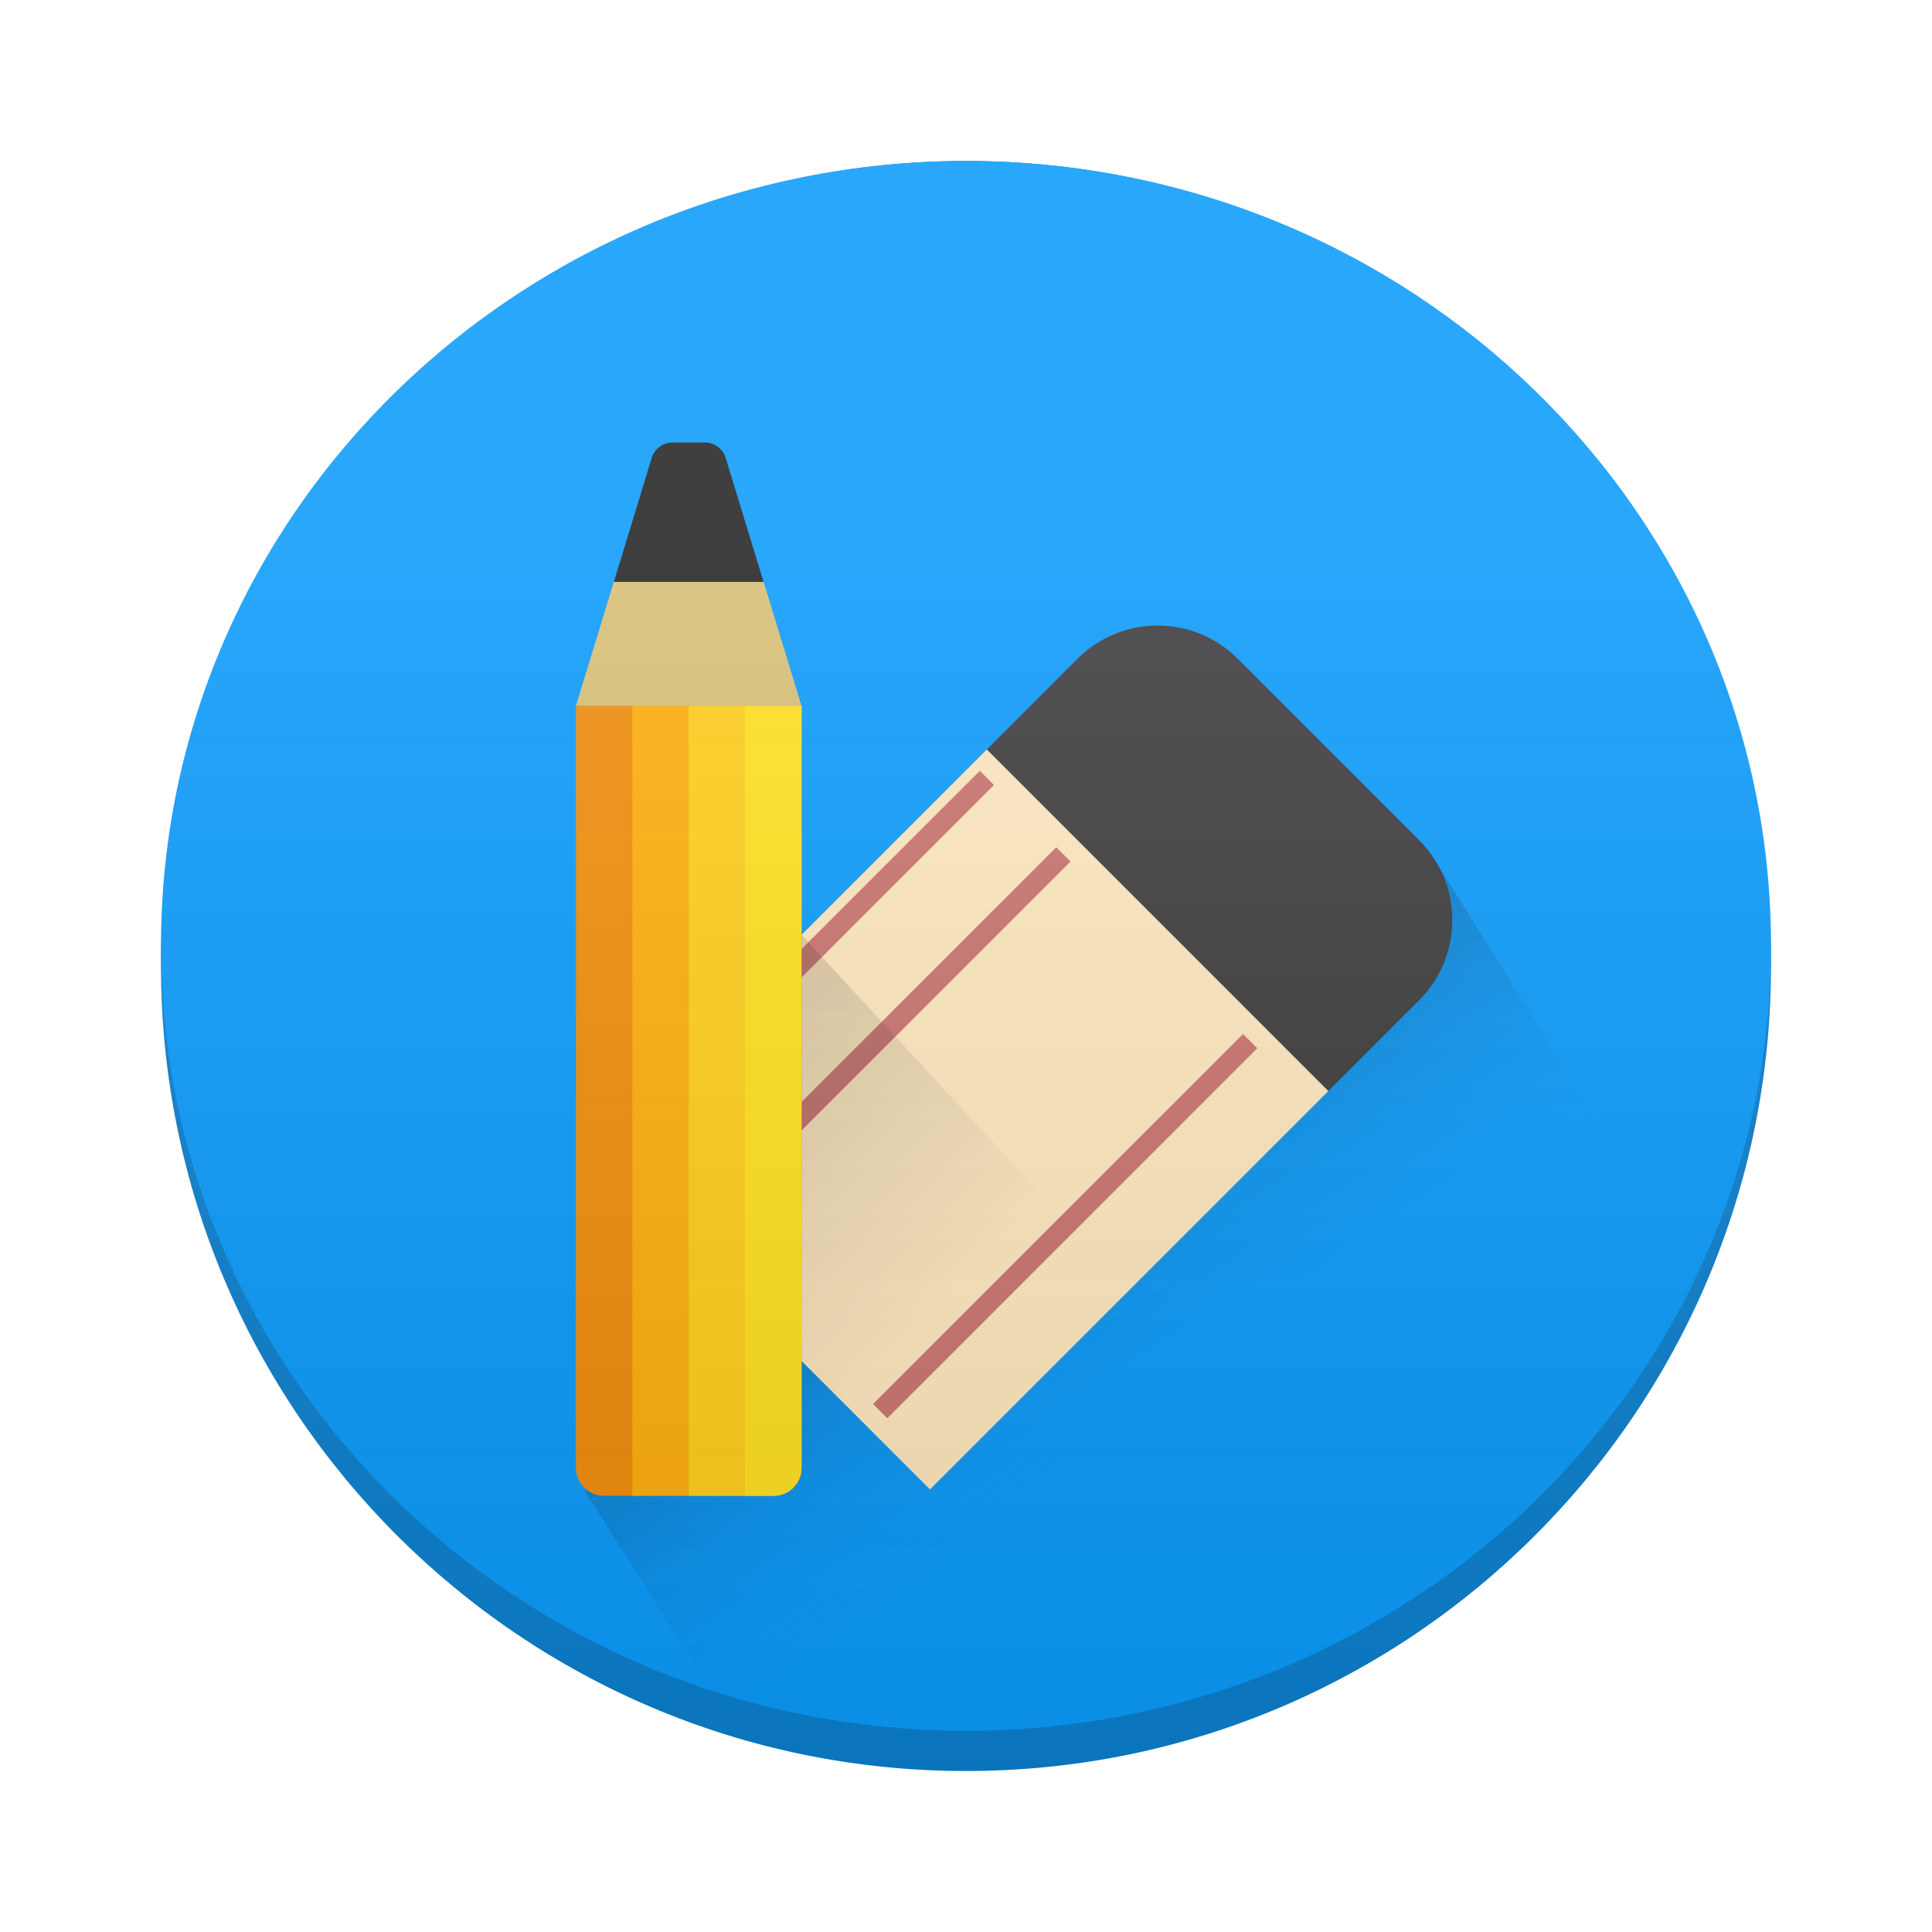
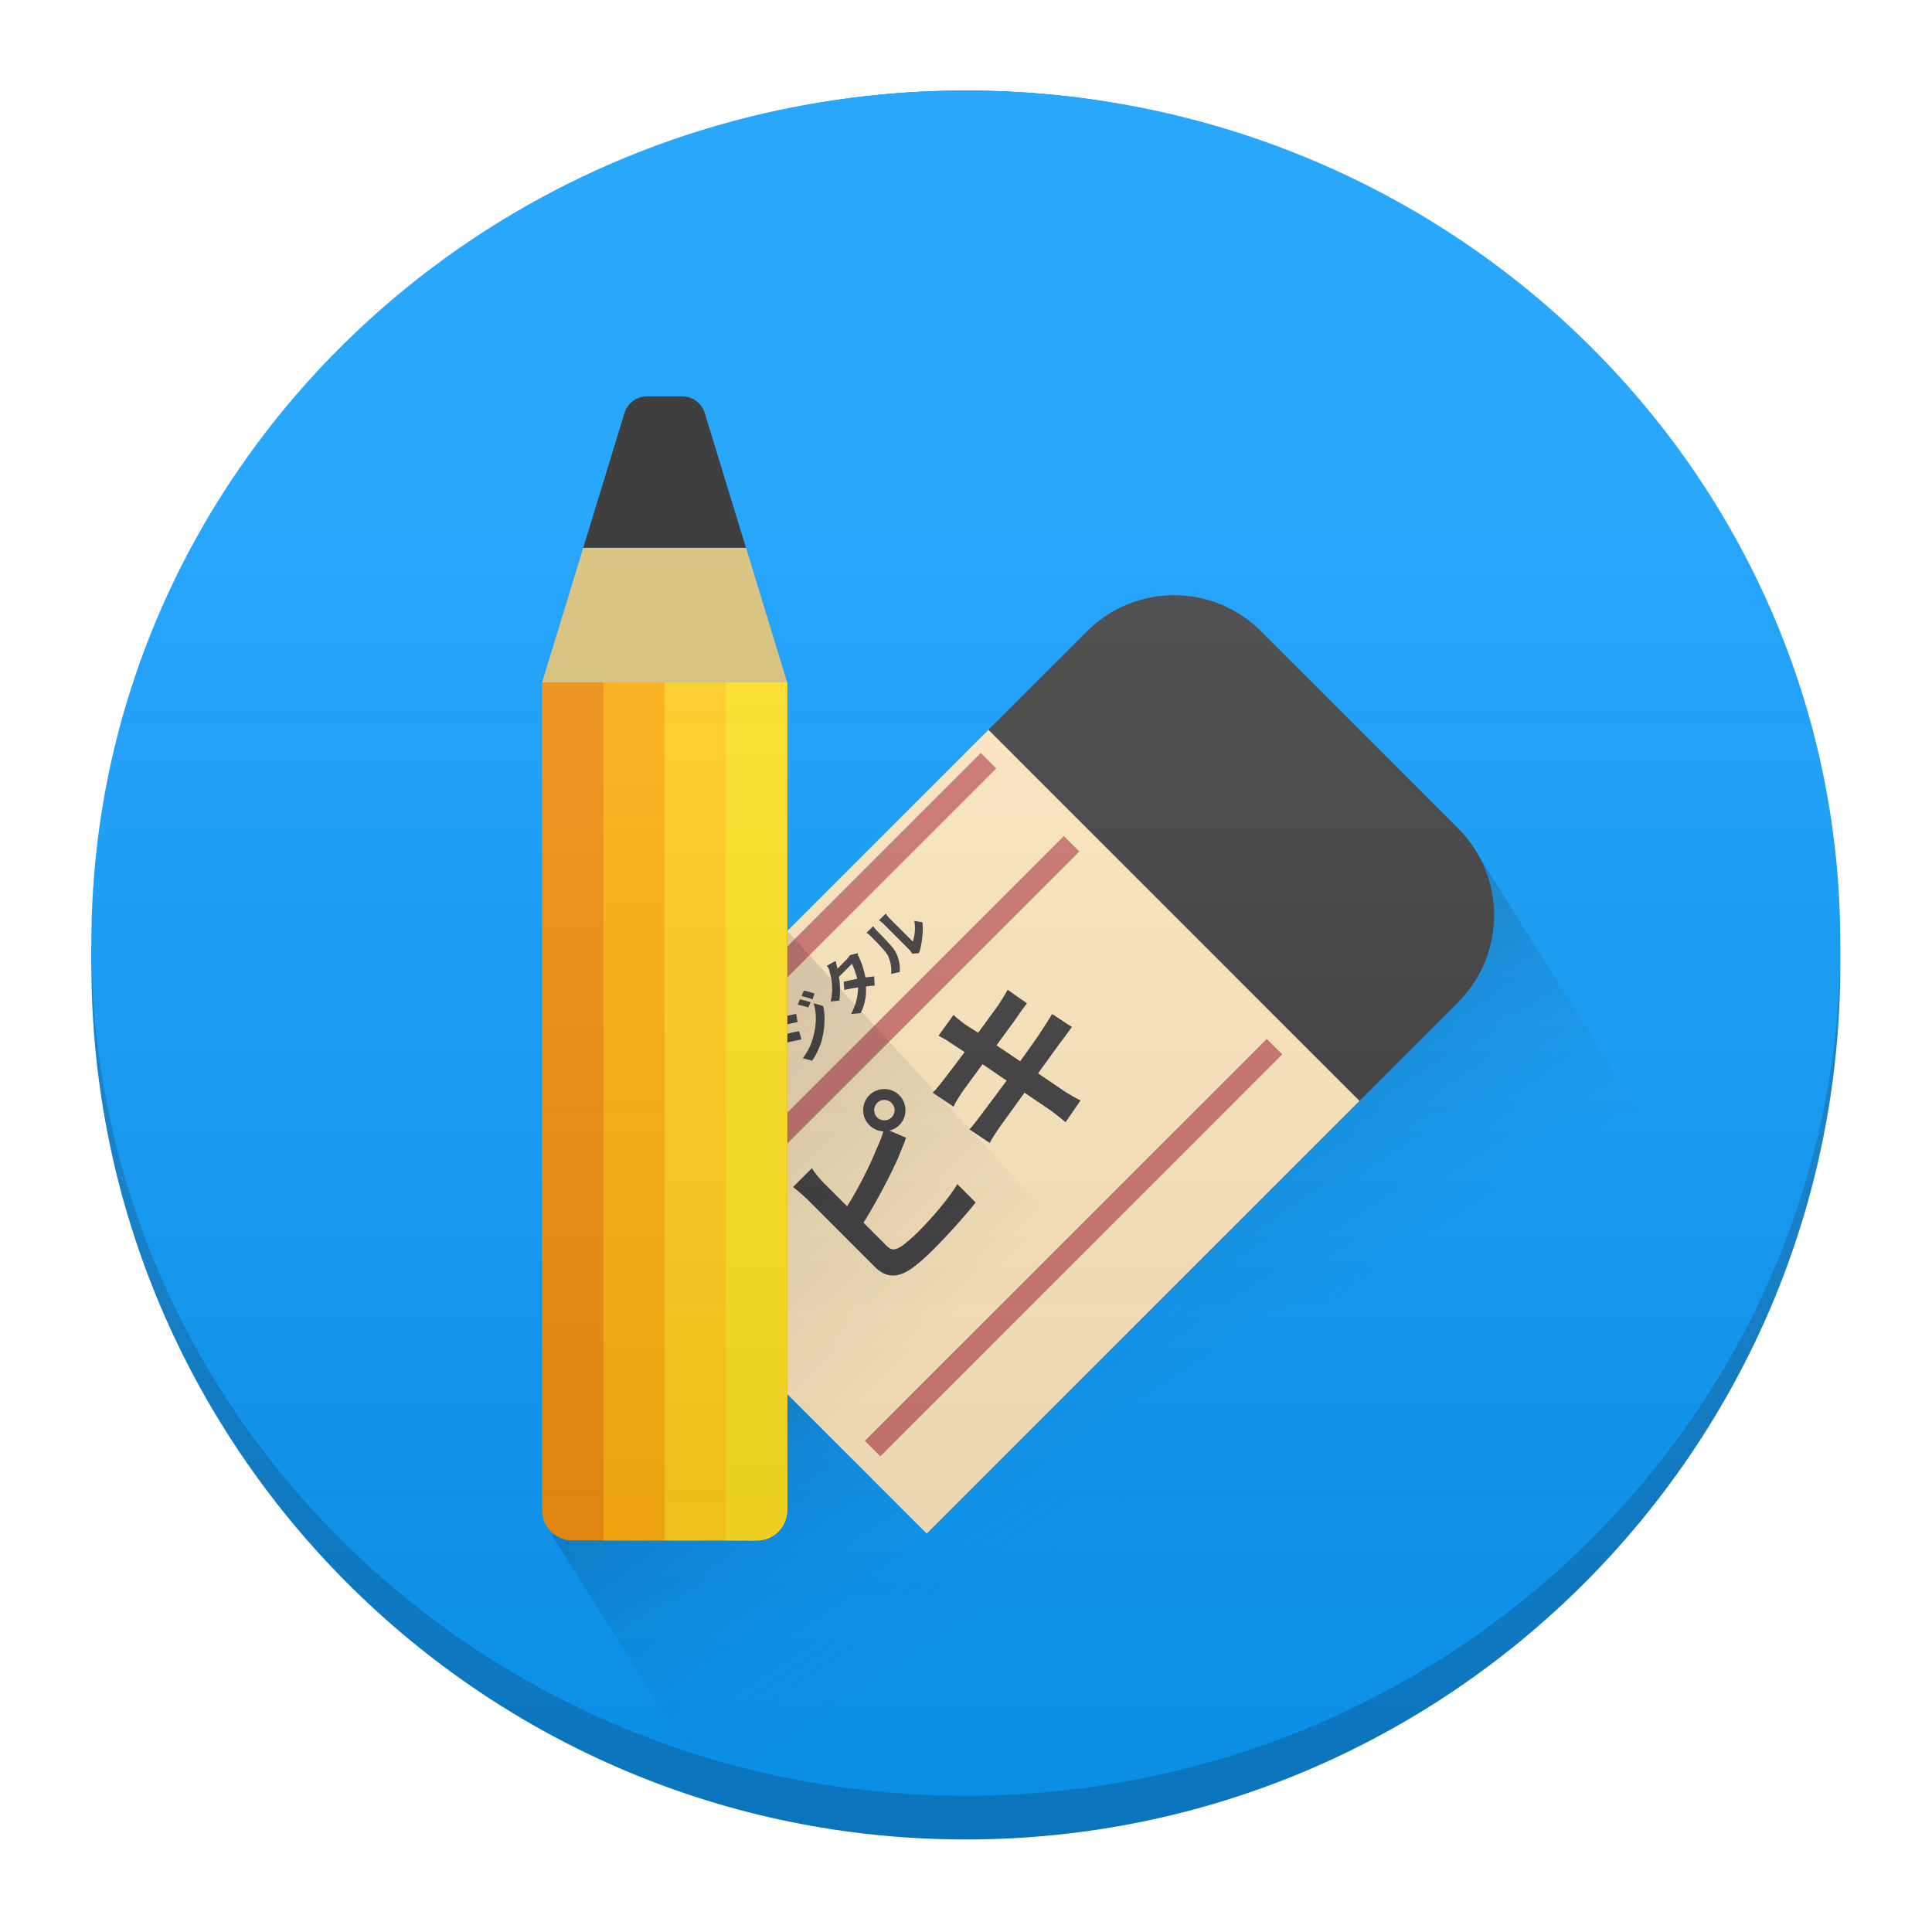
- <svg xmlns="http://www.w3.org/2000/svg" xmlns:xlink="http://www.w3.org/1999/xlink" width="48" height="48" viewBox="0 0 48 48" fill="none" version="1.1" id="svg7">
+ <svg xmlns="http://www.w3.org/2000/svg" xmlns:xlink="http://www.w3.org/1999/xlink" width="48" height="48" viewBox="0 0 48 48" fill="none" version="1.1" id="svg7" xml:space="preserve">
  <defs id="defs7">
    <linearGradient id="linearGradient82">
      <stop style="stop-color:#000000;stop-opacity:1;" offset="0" id="stop82" />
      <stop style="stop-color:#000000;stop-opacity:0;" offset="1" id="stop83" />
    </linearGradient>
    <linearGradient id="linearGradient55">
      <stop style="stop-color:#000000;stop-opacity:0.401;" offset="0" id="stop55" />
      <stop style="stop-color:#0096fa;stop-opacity:0;" offset="0.433" id="stop56" />
    </linearGradient>
    <linearGradient id="linearGradient1">
      <stop style="stop-color:#ffffff;stop-opacity:0.253;" offset="0.25" id="stop1" />
      <stop style="stop-color:#4c4c4c;stop-opacity:0.2;" offset="1" id="stop2" />
    </linearGradient>
-     <linearGradient xlink:href="#linearGradient1" id="linearGradient2" x1="24" y1="4" x2="24" y2="44" gradientUnits="userSpaceOnUse" gradientTransform="translate(-1.9073486e-6)" />
+     <linearGradient xlink:href="#linearGradient1" id="linearGradient2" x1="24" y1="4" x2="24" y2="44" gradientUnits="userSpaceOnUse" gradientTransform="matrix(1.086269,0,0,1.086269,-2.074404,-2.095074)" />
    <linearGradient xlink:href="#linearGradient55" id="linearGradient56" x1="22.295" y1="27.68" x2="31.712" y2="41.492" gradientUnits="userSpaceOnUse" />
    <linearGradient xlink:href="#linearGradient82" id="linearGradient83" x1="1.203" y1="29.292" x2="3.18" y2="36.763" gradientUnits="userSpaceOnUse" />
  </defs>
-   <g id="g1" style="display:inline">
-     <circle style="display:inline;fill:#007acc;fill-opacity:1;stroke-width:20;stroke-linecap:round;stroke-opacity:0.8;paint-order:markers stroke fill" id="circle9" cx="24" cy="24" r="20" />
-     <ellipse style="fill:#0096fa;fill-opacity:1;stroke-width:20;stroke-linecap:round;stroke-opacity:0.8;paint-order:markers stroke fill" id="path7" cx="24" cy="23.5" rx="20" ry="19.5" />
+   <g id="g1" style="display:inline;stroke-width:0.921" transform="matrix(1.086269,0,0,1.086269,-2.074402,-2.095074)">
+     <circle style="display:inline;fill:#007acc;fill-opacity:1;stroke-width:18.412;stroke-linecap:round;stroke-opacity:0.8;paint-order:markers stroke fill" id="circle9" cx="24" cy="24" r="20" />
+     <ellipse style="fill:#0096fa;fill-opacity:1;stroke-width:18.412;stroke-linecap:round;stroke-opacity:0.8;paint-order:markers stroke fill" id="path7" cx="24" cy="23.5" rx="20" ry="19.5" />
  </g>
-   <g id="g83" transform="translate(2.824142,1.570964)">
-     <path id="ellipse55" style="display:inline;opacity:0.5;fill:url(#linearGradient56);fill-opacity:1;stroke-width:20;stroke-linecap:round;stroke-opacity:0.8;paint-order:markers stroke fill" d="m 32.877,19.879 -21.164,15.602 3.488,5.531 a 20,19.5 0 0 0 0.002,0 A 20,19.5 0 0 0 24,43 20,19.5 0 0 0 41.268,33.338 Z" />
-     <g id="g53" transform="translate(-4.64262,-1.635085)" style="display:inline">
-       <g id="g48" style="display:inline;stroke-width:1.083" transform="matrix(0.6526369,0.6526369,-0.6526369,0.6526369,26.23784,-9.390044)">
-         <rect style="display:inline;opacity:1;fill:#fde5ba;fill-opacity:1;stroke:none;stroke-width:3.25;stroke-linecap:round;stroke-linejoin:round;stroke-dasharray:none;stroke-dashoffset:0;stroke-opacity:1;paint-order:markers stroke fill" id="rect48" width="13.002" height="15.168" x="21.584" y="21.432" />
-         <rect style="display:inline;opacity:1;fill:#c76d67;fill-opacity:1;stroke:none;stroke-width:3.25;stroke-linecap:round;stroke-linejoin:round;stroke-dasharray:none;stroke-dashoffset:0;stroke-opacity:1;paint-order:markers stroke fill" id="rect50" width="0.542" height="14.085" x="21.855" y="21.973" />
-         <path id="rect49" style="display:inline;opacity:1;fill:#333234;fill-opacity:1;stroke:none;stroke-width:3.25;stroke-linecap:round;stroke-linejoin:round;stroke-dasharray:none;stroke-dashoffset:0;stroke-opacity:1;paint-order:markers stroke fill" d="m 21.584,17.979 v 3.453 h 13.002 v -3.453 a 3.048,3.048 45 0 0 -3.048,-3.048 h -6.906 a 3.048,3.048 135 0 0 -3.048,3.048 z" />
-         <rect style="display:inline;opacity:1;fill:#c76d67;fill-opacity:1;stroke:none;stroke-width:3.25;stroke-linecap:round;stroke-linejoin:round;stroke-dasharray:none;stroke-dashoffset:0;stroke-opacity:1;paint-order:markers stroke fill" id="rect51" width="0.542" height="14.085" x="24.767" y="21.973" />
-         <rect style="display:inline;opacity:1;fill:#c76d67;fill-opacity:1;stroke:none;stroke-width:3.25;stroke-linecap:round;stroke-linejoin:round;stroke-dasharray:none;stroke-dashoffset:0;stroke-opacity:1;paint-order:markers stroke fill" id="rect52" width="0.542" height="14.085" x="31.877" y="21.973" />
-         <text xml:space="preserve" style="font-weight:bold;font-size:1.455px;font-family:Platform;-inkscape-font-specification:'Platform, Bold';text-align:start;writing-mode:lr-tb;direction:ltr;text-anchor:start;display:inline;opacity:1;fill:#333234;fill-opacity:1;stroke:none;stroke-width:3;stroke-linecap:round;stroke-linejoin:round;stroke-dasharray:none;stroke-dashoffset:0;stroke-opacity:1;paint-order:markers stroke fill" x="24.148" y="23.191" id="text52" transform="matrix(0,-1.083461,1.083461,0,-0.9204397,58.34769)">
-           <tspan id="tspan52" x="0" y="0" style="fill:#333234;fill-opacity:1;stroke-width:3">デジタル</tspan>
+   <g id="g83" transform="matrix(1.086269,0,0,1.086269,0.9933745,-0.3885852)" style="stroke-width:0.921">
+     <path id="ellipse55" style="display:inline;opacity:0.5;fill:url(#linearGradient56);fill-opacity:1;stroke-width:18.412;stroke-linecap:round;stroke-opacity:0.8;paint-order:markers stroke fill" d="m 32.877,19.879 -21.164,15.602 3.488,5.531 a 20,19.5 0 0 0 0.002,0 A 20,19.5 0 0 0 24,43 20,19.5 0 0 0 41.268,33.338 Z" />
+     <g id="g53" transform="translate(-4.64262,-1.635085)" style="display:inline;stroke-width:0.921">
+       <g id="g48" style="display:inline;stroke-width:0.997" transform="matrix(0.6526369,0.6526369,-0.6526369,0.6526369,26.23784,-9.390044)">
+         <rect style="display:inline;opacity:1;fill:#fde5ba;fill-opacity:1;stroke:none;stroke-width:2.992;stroke-linecap:round;stroke-linejoin:round;stroke-dasharray:none;stroke-dashoffset:0;stroke-opacity:1;paint-order:markers stroke fill" id="rect48" width="13.002" height="15.168" x="21.584" y="21.432" />
+         <rect style="display:inline;opacity:1;fill:#c76d67;fill-opacity:1;stroke:none;stroke-width:2.992;stroke-linecap:round;stroke-linejoin:round;stroke-dasharray:none;stroke-dashoffset:0;stroke-opacity:1;paint-order:markers stroke fill" id="rect50" width="0.542" height="14.085" x="21.855" y="21.973" />
+         <path id="rect49" style="display:inline;opacity:1;fill:#333234;fill-opacity:1;stroke:none;stroke-width:2.992;stroke-linecap:round;stroke-linejoin:round;stroke-dasharray:none;stroke-dashoffset:0;stroke-opacity:1;paint-order:markers stroke fill" d="m 21.584,17.979 v 3.453 h 13.002 v -3.453 a 3.048,3.048 45 0 0 -3.048,-3.048 h -6.906 a 3.048,3.048 135 0 0 -3.048,3.048 z" />
+         <rect style="display:inline;opacity:1;fill:#c76d67;fill-opacity:1;stroke:none;stroke-width:2.992;stroke-linecap:round;stroke-linejoin:round;stroke-dasharray:none;stroke-dashoffset:0;stroke-opacity:1;paint-order:markers stroke fill" id="rect51" width="0.542" height="14.085" x="24.767" y="21.973" />
+         <rect style="display:inline;opacity:1;fill:#c76d67;fill-opacity:1;stroke:none;stroke-width:2.992;stroke-linecap:round;stroke-linejoin:round;stroke-dasharray:none;stroke-dashoffset:0;stroke-opacity:1;paint-order:markers stroke fill" id="rect52" width="0.542" height="14.085" x="31.877" y="21.973" />
+         <text xml:space="preserve" style="font-weight:bold;font-size:1.455px;font-family:Platform;-inkscape-font-specification:'Platform, Bold';text-align:start;writing-mode:lr-tb;direction:ltr;text-anchor:start;display:inline;opacity:1;fill:#333234;fill-opacity:1;stroke:none;stroke-width:2.762;stroke-linecap:round;stroke-linejoin:round;stroke-dasharray:none;stroke-dashoffset:0;stroke-opacity:1;paint-order:markers stroke fill" x="24.148" y="23.191" id="text52" transform="matrix(0,-1.083461,1.083461,0,-0.9204397,58.34769)">
+           <tspan id="tspan52" x="24.148" y="23.191" style="fill:#333234;fill-opacity:1;stroke-width:2.762">デジタル</tspan>
        </text>
-         <text xml:space="preserve" style="font-weight:bold;font-size:4.052px;font-family:Platform;-inkscape-font-specification:'Platform, Bold';text-align:start;writing-mode:lr-tb;direction:ltr;text-anchor:start;display:inline;fill:#333234;fill-opacity:1;stroke:none;stroke-width:3;stroke-linecap:round;stroke-linejoin:round;stroke-dasharray:none;stroke-dashoffset:0;stroke-opacity:1;paint-order:markers stroke fill" x="22.876" y="28.115" id="text52-6" transform="matrix(0,-1.083461,1.083461,0,-0.9204397,58.34769)">
-           <tspan id="tspan52-7" x="0" y="0" style="fill:#333234;fill-opacity:1;stroke-width:3">ピキ</tspan>
+         <text xml:space="preserve" style="font-weight:bold;font-size:4.052px;font-family:Platform;-inkscape-font-specification:'Platform, Bold';text-align:start;writing-mode:lr-tb;direction:ltr;text-anchor:start;display:inline;fill:#333234;fill-opacity:1;stroke:none;stroke-width:2.762;stroke-linecap:round;stroke-linejoin:round;stroke-dasharray:none;stroke-dashoffset:0;stroke-opacity:1;paint-order:markers stroke fill" x="22.876" y="28.115" id="text52-6" transform="matrix(0,-1.083461,1.083461,0,-0.9204397,58.34769)">
+           <tspan id="tspan52-7" x="22.876" y="28.115" style="fill:#333234;fill-opacity:1;stroke-width:2.762">ピキ</tspan>
        </text>
-         <text xml:space="preserve" style="font-weight:bold;font-size:1.365px;font-family:Platform;-inkscape-font-specification:'Platform, Bold';text-align:start;writing-mode:lr-tb;direction:ltr;text-anchor:start;display:none;fill:#333234;fill-opacity:1;stroke:none;stroke-width:3;stroke-linecap:round;stroke-linejoin:round;stroke-dasharray:none;stroke-dashoffset:0;stroke-opacity:1;paint-order:markers stroke fill" x="24.344" y="29.709" id="text53" transform="matrix(0,-1.083461,1.083461,0,-0.9204397,58.34769)">
-           <tspan id="tspan53" x="0" y="0" style="fill:#333234;fill-opacity:1;stroke-width:3">CLIENT</tspan>
+         <text xml:space="preserve" style="font-weight:bold;font-size:1.365px;font-family:Platform;-inkscape-font-specification:'Platform, Bold';text-align:start;writing-mode:lr-tb;direction:ltr;text-anchor:start;display:none;fill:#333234;fill-opacity:1;stroke:none;stroke-width:2.762;stroke-linecap:round;stroke-linejoin:round;stroke-dasharray:none;stroke-dashoffset:0;stroke-opacity:1;paint-order:markers stroke fill" x="24.344" y="29.709" id="text53" transform="matrix(0,-1.083461,1.083461,0,-0.9204397,58.34769)">
+           <tspan id="tspan53" x="0" y="0" style="fill:#333234;fill-opacity:1;stroke-width:2.762">CLIENT</tspan>
        </text>
      </g>
-       <g id="g20" transform="translate(2.336575,0.641453)" style="display:inline">
-         <path id="rect20" style="opacity:1;fill:#f08700;fill-opacity:1;stroke:none;stroke-width:3;stroke-linecap:round;stroke-linejoin:round;stroke-dasharray:none;stroke-dashoffset:0;stroke-opacity:1;paint-order:markers stroke fill" d="m 13.791,16.958 v 16.654 l 0,2.28 a 0.692,0.692 45 0 0 0.692,0.692 H 15.192 16.593 17.994 18.703 A 0.692,0.692 135 0 0 19.395,35.892 V 33.526 16.958 h -1.401 -1.401 -1.401 z" />
-         <path id="path46" style="display:inline;opacity:1;fill:#ffaa00;fill-opacity:1;stroke:none;stroke-width:3;stroke-linecap:round;stroke-linejoin:round;stroke-dasharray:none;stroke-dashoffset:0;stroke-opacity:1;paint-order:markers stroke fill" d="M 15.192,36.584 H 16.593 17.994 18.703 A 0.692,0.692 135 0 0 19.395,35.892 V 33.526 16.958 h -1.401 -1.401 -1.401 z" />
-         <path id="path44" style="display:inline;opacity:1;fill:#ffcb0f;fill-opacity:1;stroke:none;stroke-width:3;stroke-linecap:round;stroke-linejoin:round;stroke-dasharray:none;stroke-dashoffset:0;stroke-opacity:1;paint-order:markers stroke fill" d="M 16.593,36.584 H 17.994 18.703 A 0.692,0.692 135 0 0 19.395,35.892 V 33.526 16.958 h -1.401 -1.401 z" />
-         <path id="path42" style="display:inline;opacity:1;fill:#ffde14;fill-opacity:1;stroke:none;stroke-width:3;stroke-linecap:round;stroke-linejoin:round;stroke-dasharray:none;stroke-dashoffset:0;stroke-opacity:1;paint-order:markers stroke fill" d="m 17.994,36.584 h 0.709 A 0.692,0.692 135 0 0 19.395,35.892 V 33.526 16.958 h -1.401 z" />
-         <path id="path30" style="display:inline;opacity:1;fill:#d6bb6f;fill-opacity:1;stroke:none;stroke-width:3;stroke-linecap:round;stroke-linejoin:round;stroke-dasharray:none;stroke-dashoffset:0;stroke-opacity:1;paint-order:markers stroke fill" d="m 14.732,13.88 -0.941,3.078 h 1.401 1.401 1.401 1.401 l -0.941,-3.078 h -0.93 -0.93 -0.93 z" />
-         <path id="path27" style="opacity:1;fill:#1a1a1a;fill-opacity:1;stroke:none;stroke-width:3;stroke-linecap:round;stroke-linejoin:round;stroke-dasharray:none;stroke-dashoffset:0;stroke-opacity:1;paint-order:markers stroke fill" d="m 15.673,10.802 -0.941,3.078 h 3.721 l -0.941,-3.078 a 0.545,0.545 36.5 0 0 -0.521,-0.386 h -0.797 a 0.545,0.545 143.5 0 0 -0.521,0.386 z" />
+       <g id="g20" transform="translate(2.336575,0.641453)" style="display:inline;stroke-width:0.921">
+         <path id="rect20" style="opacity:1;fill:#f08700;fill-opacity:1;stroke:none;stroke-width:2.762;stroke-linecap:round;stroke-linejoin:round;stroke-dasharray:none;stroke-dashoffset:0;stroke-opacity:1;paint-order:markers stroke fill" d="m 13.791,16.958 v 16.654 l 0,2.28 a 0.692,0.692 45 0 0 0.692,0.692 H 15.192 16.593 17.994 18.703 A 0.692,0.692 135 0 0 19.395,35.892 V 33.526 16.958 h -1.401 -1.401 -1.401 z" />
+         <path id="path46" style="display:inline;opacity:1;fill:#ffaa00;fill-opacity:1;stroke:none;stroke-width:2.762;stroke-linecap:round;stroke-linejoin:round;stroke-dasharray:none;stroke-dashoffset:0;stroke-opacity:1;paint-order:markers stroke fill" d="M 15.192,36.584 H 16.593 17.994 18.703 A 0.692,0.692 135 0 0 19.395,35.892 V 33.526 16.958 h -1.401 -1.401 -1.401 z" />
+         <path id="path44" style="display:inline;opacity:1;fill:#ffcb0f;fill-opacity:1;stroke:none;stroke-width:2.762;stroke-linecap:round;stroke-linejoin:round;stroke-dasharray:none;stroke-dashoffset:0;stroke-opacity:1;paint-order:markers stroke fill" d="M 16.593,36.584 H 17.994 18.703 A 0.692,0.692 135 0 0 19.395,35.892 V 33.526 16.958 h -1.401 -1.401 z" />
+         <path id="path42" style="display:inline;opacity:1;fill:#ffde14;fill-opacity:1;stroke:none;stroke-width:2.762;stroke-linecap:round;stroke-linejoin:round;stroke-dasharray:none;stroke-dashoffset:0;stroke-opacity:1;paint-order:markers stroke fill" d="m 17.994,36.584 h 0.709 A 0.692,0.692 135 0 0 19.395,35.892 V 33.526 16.958 h -1.401 z" />
+         <path id="path30" style="display:inline;opacity:1;fill:#d6bb6f;fill-opacity:1;stroke:none;stroke-width:2.762;stroke-linecap:round;stroke-linejoin:round;stroke-dasharray:none;stroke-dashoffset:0;stroke-opacity:1;paint-order:markers stroke fill" d="m 14.732,13.88 -0.941,3.078 h 1.401 1.401 1.401 1.401 l -0.941,-3.078 h -0.93 -0.93 -0.93 z" />
+         <path id="path27" style="opacity:1;fill:#1a1a1a;fill-opacity:1;stroke:none;stroke-width:2.762;stroke-linecap:round;stroke-linejoin:round;stroke-dasharray:none;stroke-dashoffset:0;stroke-opacity:1;paint-order:markers stroke fill" d="m 15.673,10.802 -0.941,3.078 h 3.721 l -0.941,-3.078 a 0.545,0.545 36.5 0 0 -0.521,-0.386 h -0.797 a 0.545,0.545 143.5 0 0 -0.521,0.386 z" />
      </g>
    </g>
-     <path id="rect53" style="display:inline;opacity:0.133;fill:url(#linearGradient83);fill-opacity:1;stroke:none;stroke-width:3;stroke-linecap:round;stroke-linejoin:round;stroke-dasharray:none;stroke-dashoffset:0;stroke-opacity:1;paint-order:markers stroke fill" d="M -0.153,40.827 6.608,39.015 3.973,27.294 -1.322,36.467 Z" transform="rotate(-30)" />
+     <path id="rect53" style="display:inline;opacity:0.133;fill:url(#linearGradient83);fill-opacity:1;stroke:none;stroke-width:2.762;stroke-linecap:round;stroke-linejoin:round;stroke-dasharray:none;stroke-dashoffset:0;stroke-opacity:1;paint-order:markers stroke fill" d="M -0.153,40.827 6.608,39.015 3.973,27.294 -1.322,36.467 Z" transform="rotate(-30)" />
  </g>
-   <path id="circle1" style="display:inline;opacity:0.628;fill:url(#linearGradient2);fill-opacity:1;stroke-width:20;stroke-linecap:round;stroke-opacity:0.8;paint-order:markers stroke fill" d="m 24,4 c -11.046,0 -20,8.73 -20,19.5 0.005,0.082 0.011,0.164 0.018,0.246 -0.006,0.085 -0.012,0.169 -0.018,0.254 0,11.046 8.954,20 20,20 11.046,0 20,-8.954 20,-20 -0.002,-0.126 -0.005,-0.251 -0.01,-0.377 0.003,-0.041 0.007,-0.082 0.01,-0.123 6e-6,-10.398 -8.368,-18.967 -19.02,-19.477 -0.327,-0.016 -0.653,-0.023 -0.98,-0.023 z" />
+   <path id="circle1" style="display:inline;opacity:0.628;fill:url(#linearGradient2);fill-opacity:1;stroke-width:20;stroke-linecap:round;stroke-opacity:0.8;paint-order:markers stroke fill" d="m 23.996,2.25 c -11.999,0 -21.725,9.484 -21.725,21.182 0.006,0.089 0.012,0.178 0.019,0.267 -0.007,0.092 -0.013,0.184 -0.019,0.276 0,11.999 9.727,21.725 21.725,21.725 11.999,0 21.725,-9.727 21.725,-21.725 -0.002,-0.137 -0.006,-0.273 -0.011,-0.409 0.004,-0.045 0.007,-0.089 0.011,-0.134 7e-6,-11.295 -9.09,-20.603 -20.66,-21.157 -0.355,-0.017 -0.71,-0.025 -1.065,-0.025 z" />
</svg>
